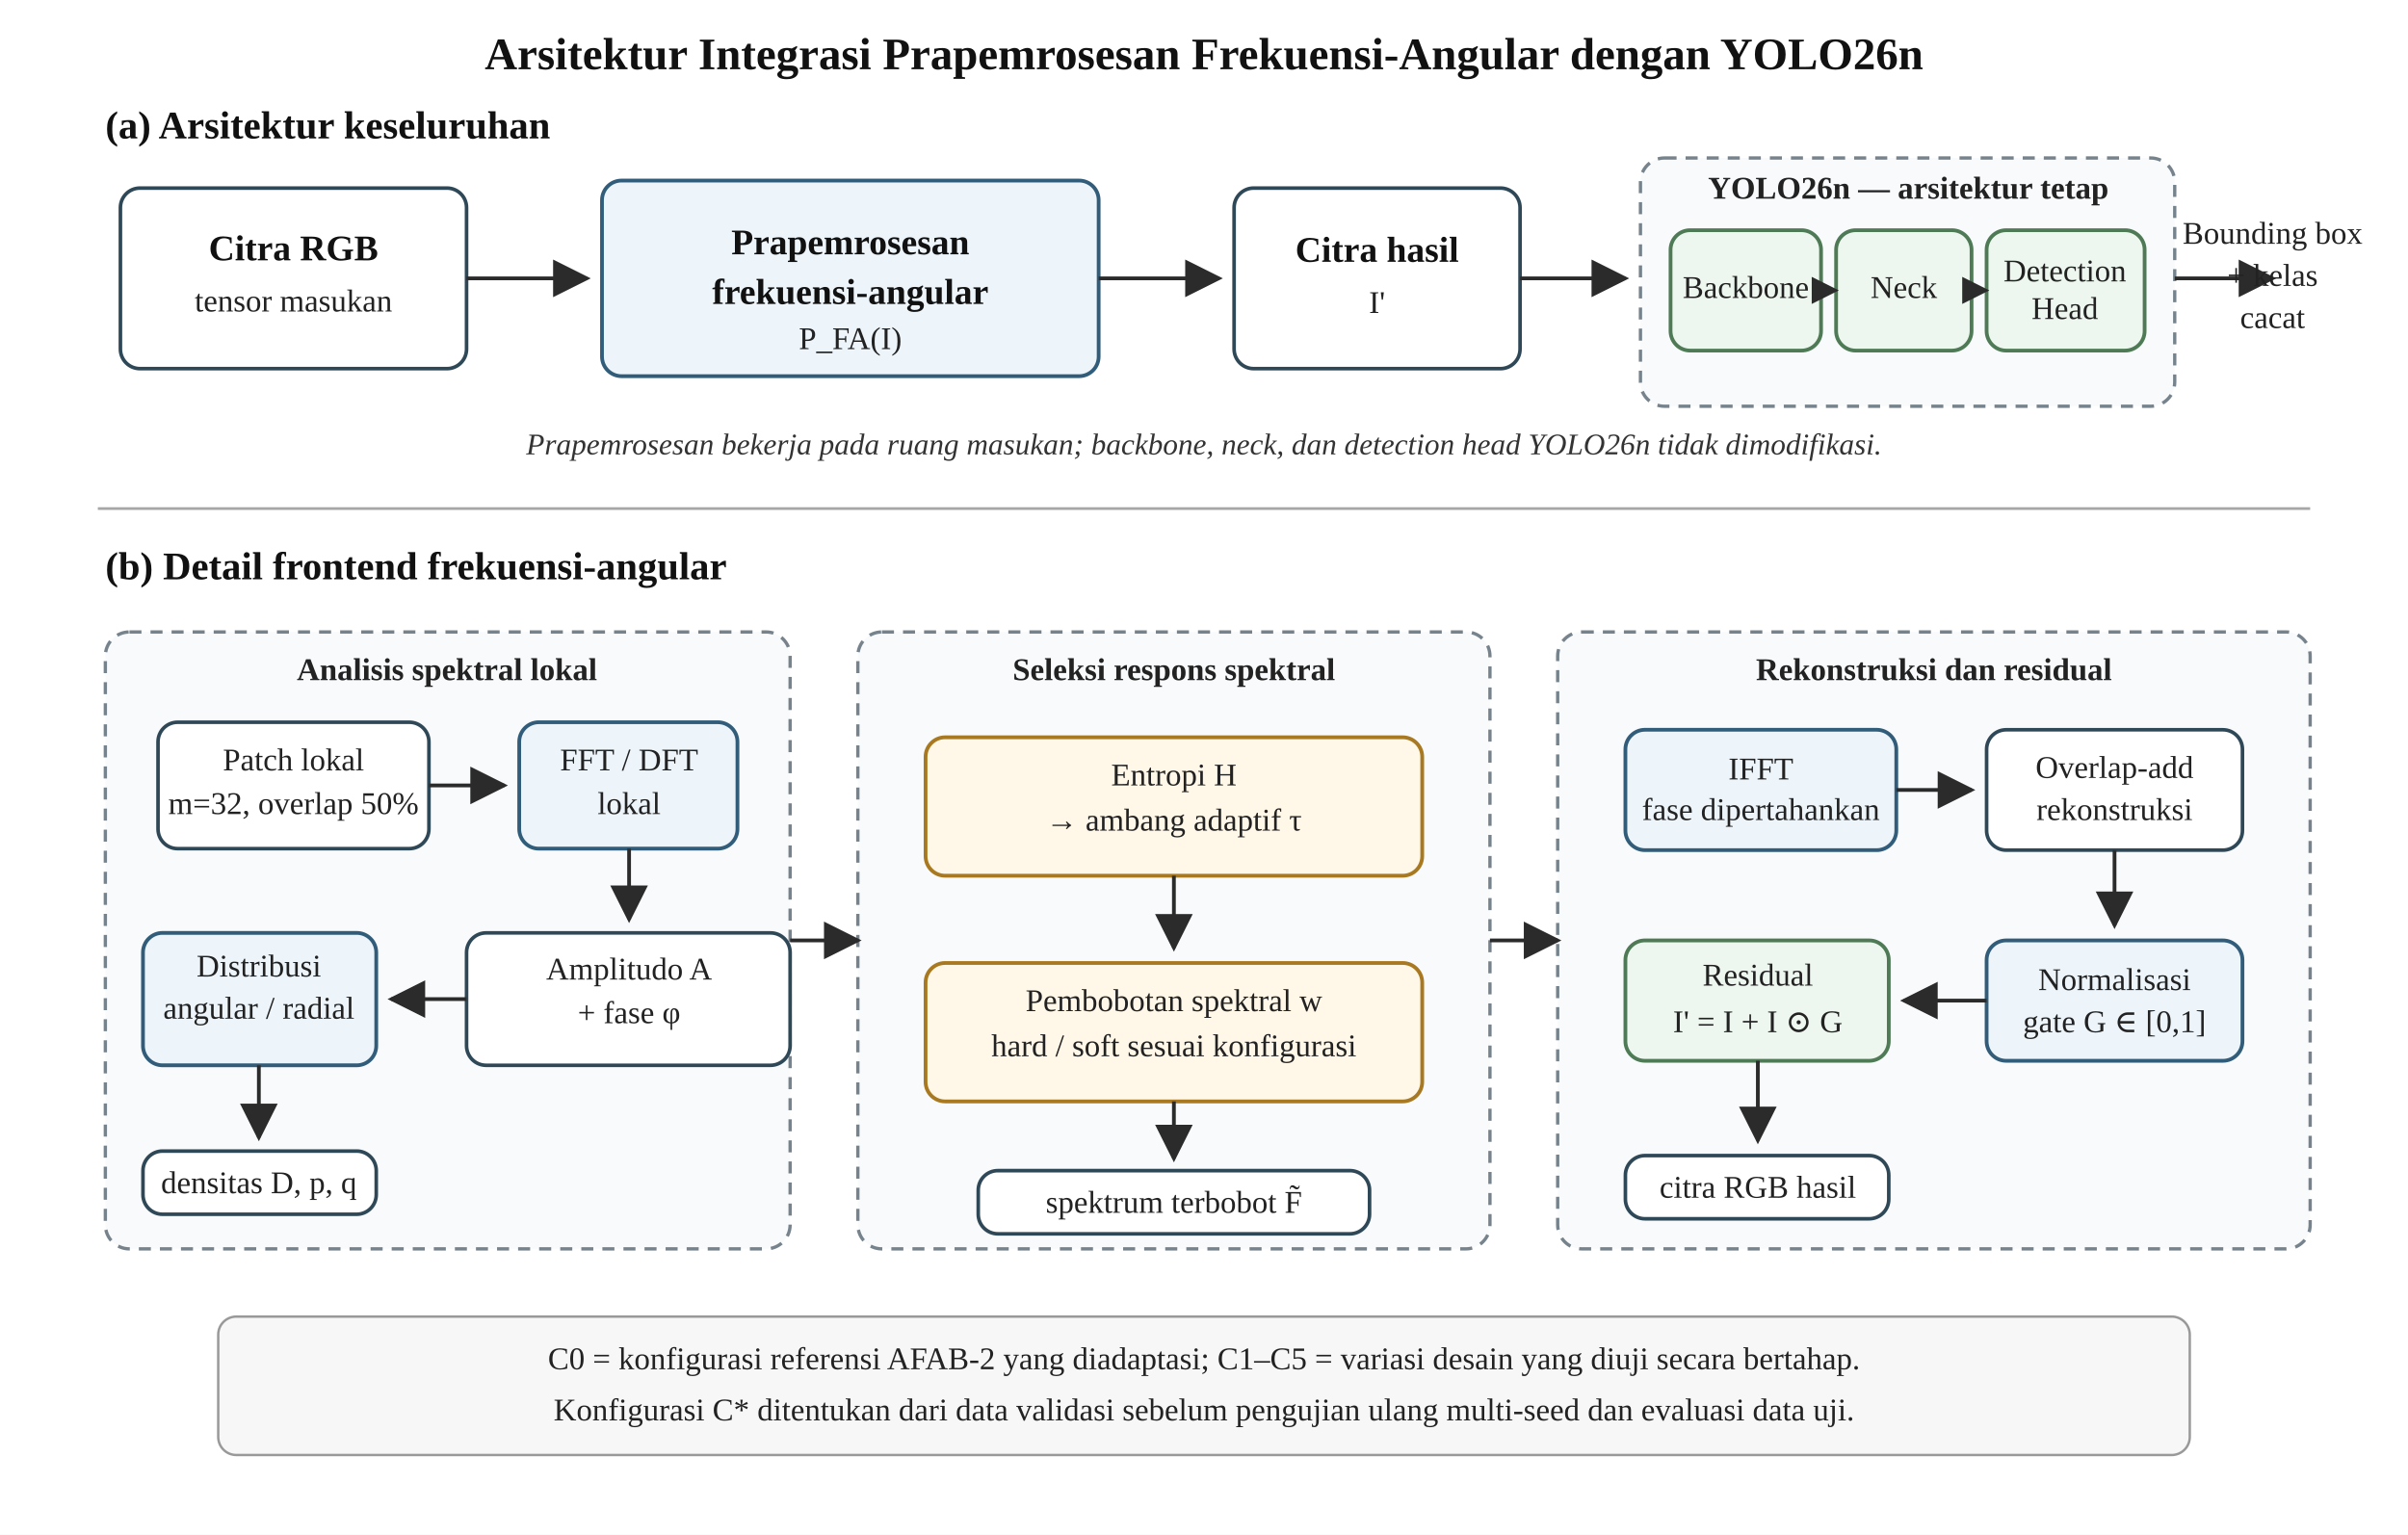
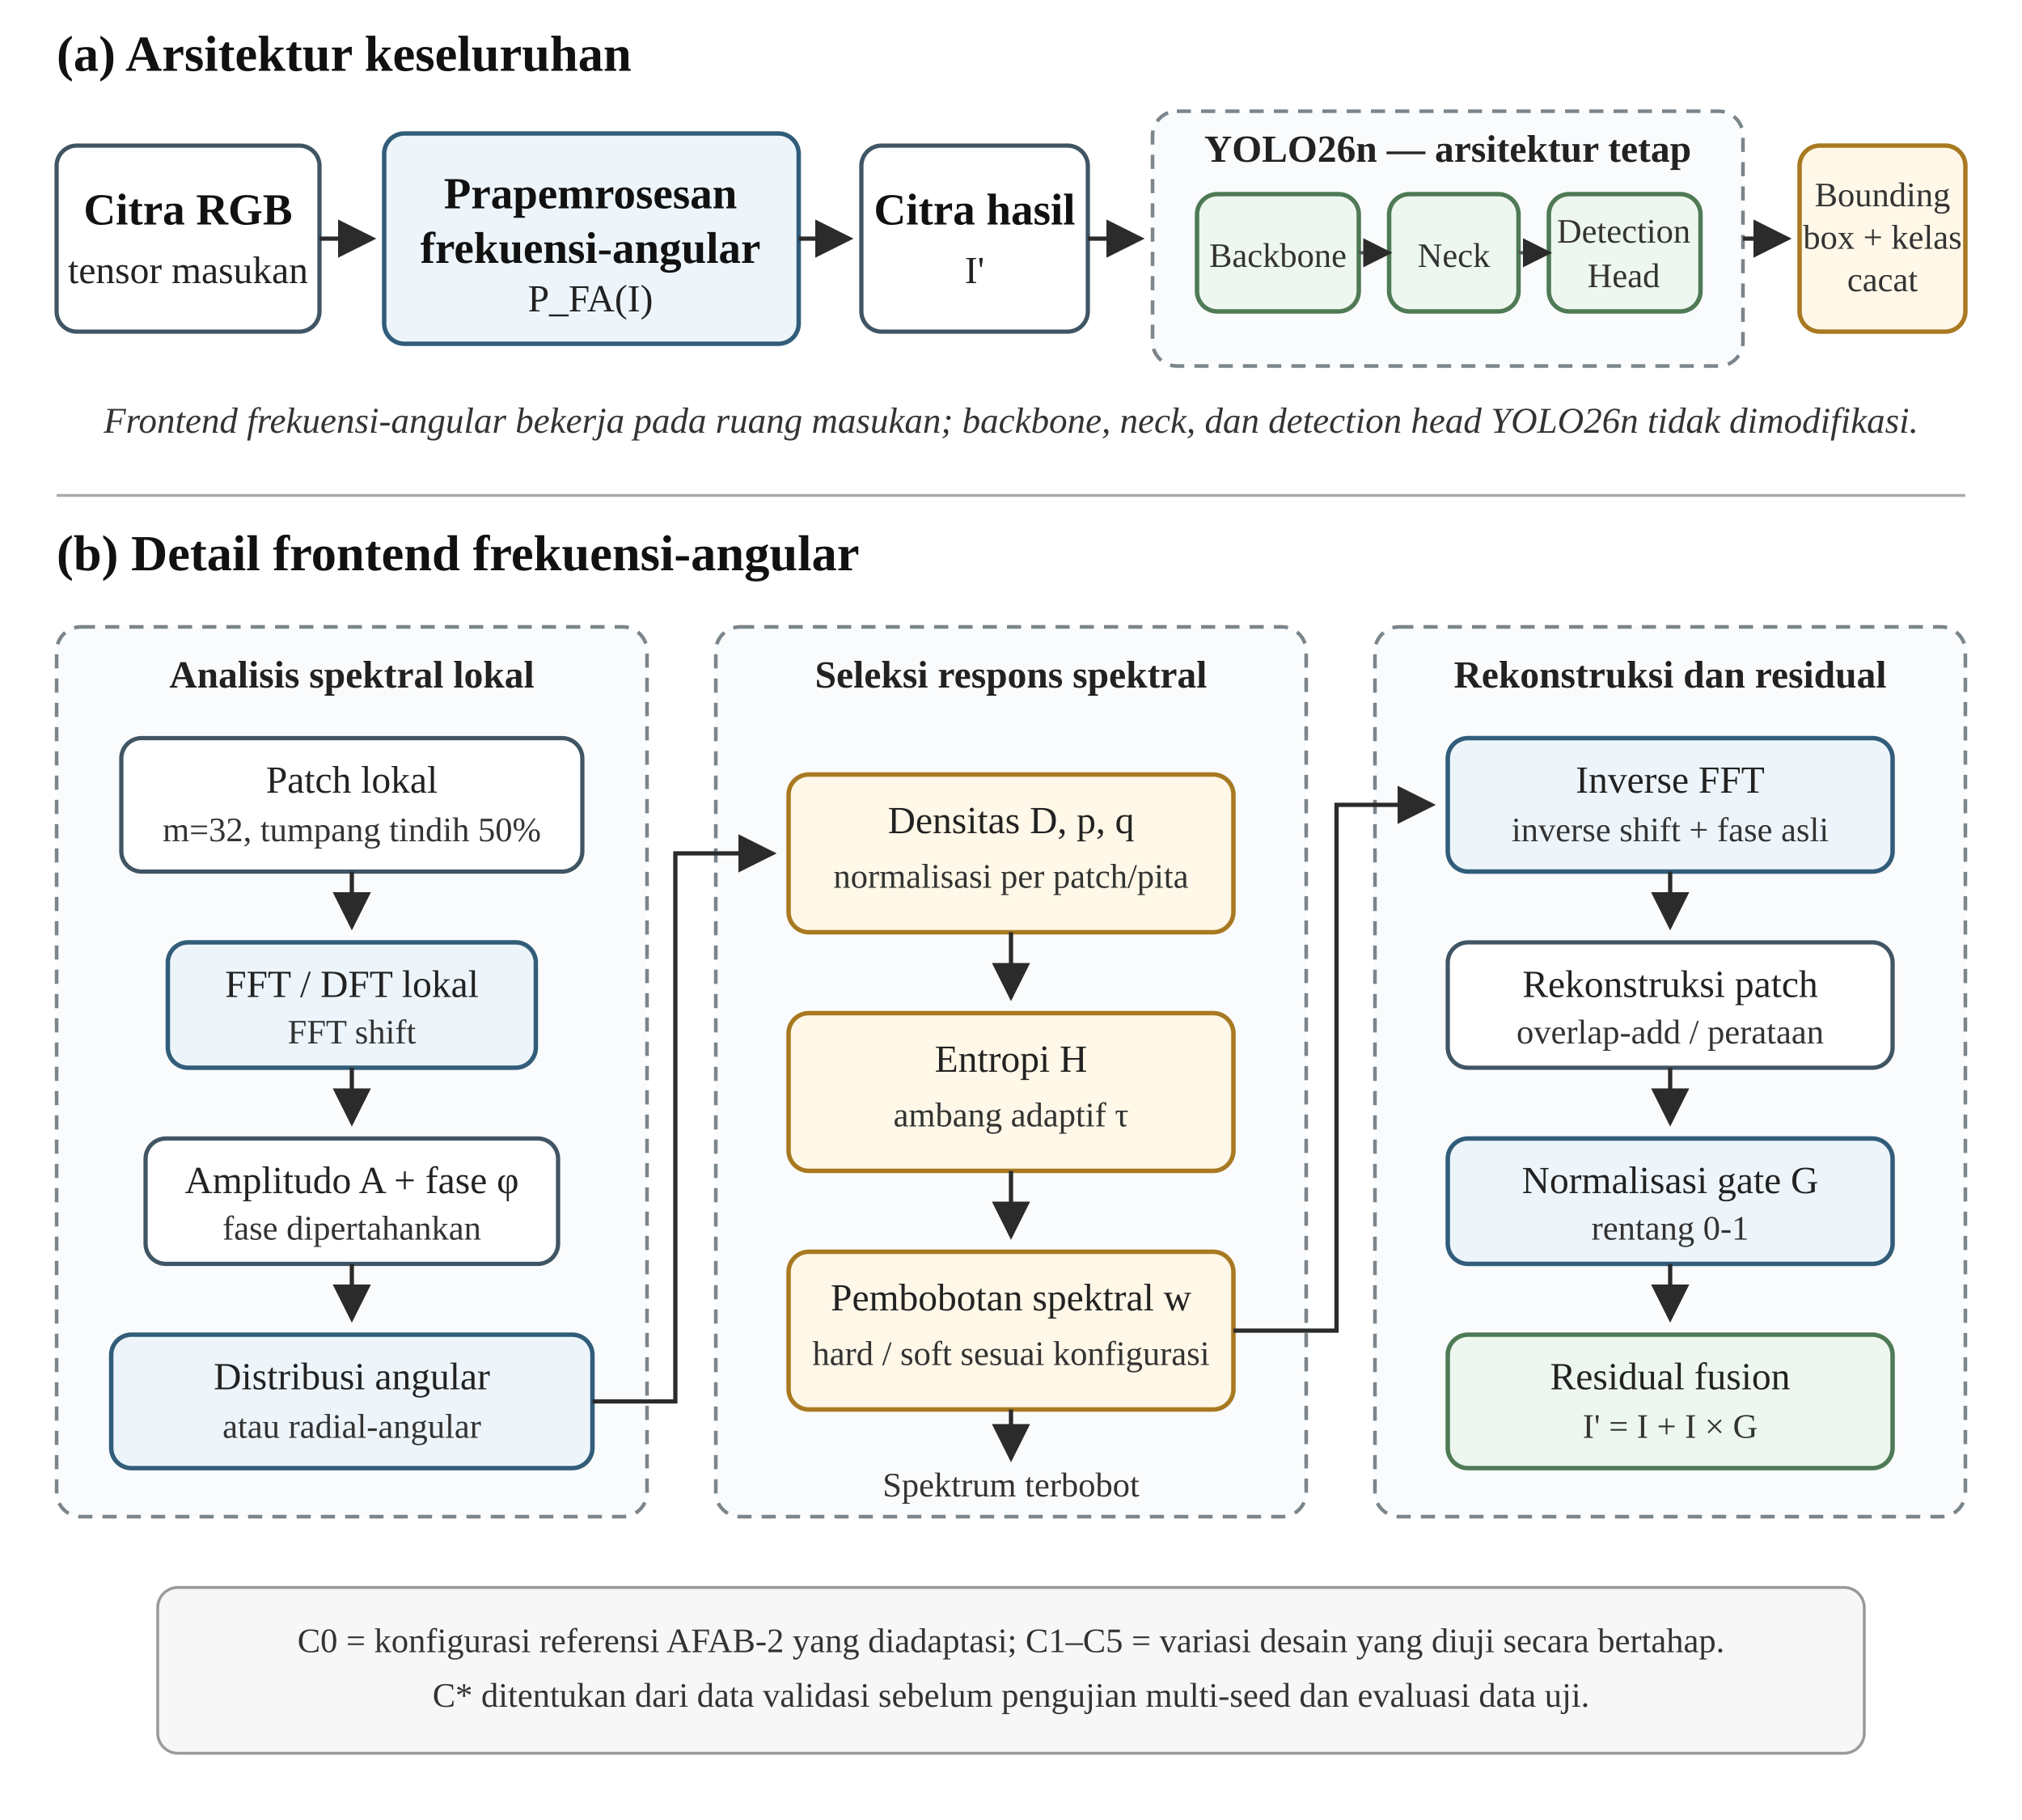
- <svg xmlns="http://www.w3.org/2000/svg" width="1600" height="1020" viewBox="0 0 1600 1020">
+ <svg xmlns="http://www.w3.org/2000/svg" width="1000" height="900" viewBox="0 0 1000 900">
  <defs>
-     <marker id="arrow" markerWidth="10" markerHeight="10" refX="9" refY="5" orient="auto" markerUnits="strokeWidth">
-       <path d="M0,0 L10,5 L0,10 z" fill="#2b2b2b" />
+     <marker id="arrow" markerWidth="9" markerHeight="9" refX="8" refY="4.5" orient="auto" markerUnits="strokeWidth">
+       <path d="M0,0 L9,4.5 L0,9 z" fill="#2b2b2b" />
    </marker>
    <style>
-       .title { font-family: 'Times New Roman', serif; font-size: 30px; font-weight: 700; fill: #111; }
-       .panel { font-family: 'Times New Roman', serif; font-size: 26px; font-weight: 700; fill: #111; }
-       .label { font-family: 'Times New Roman', serif; font-size: 24px; font-weight: 700; fill: #111; text-anchor: middle; }
-       .small { font-family: 'Times New Roman', serif; font-size: 21px; fill: #222; text-anchor: middle; }
-       .note { font-family: 'Times New Roman', serif; font-size: 20px; font-style: italic; fill: #333; text-anchor: middle; }
-       .box { fill: #ffffff; stroke: #2f4858; stroke-width: 2.4; rx: 13; ry: 13; }
-       .box-blue { fill: #edf5fb; stroke: #315d7a; stroke-width: 2.5; rx: 13; ry: 13; }
-       .box-green { fill: #eef7ef; stroke: #4e7a55; stroke-width: 2.5; rx: 13; ry: 13; }
-       .box-gold { fill: #fff7e7; stroke: #a87921; stroke-width: 2.5; rx: 13; ry: 13; }
-       .group { fill: #f8fafb; stroke: #77838c; stroke-width: 2.2; rx: 16; ry: 16; stroke-dasharray: 8 6; }
-       .arrow { stroke: #2b2b2b; stroke-width: 2.5; fill: none; marker-end: url(#arrow); }
-       .thin { stroke: #5a5a5a; stroke-width: 1.8; fill: none; marker-end: url(#arrow); }
+       .panel { font-family:'Times New Roman',serif; font-size:25px; font-weight:700; fill:#111; }
+       .label { font-family:'Times New Roman',serif; font-size:22px; font-weight:700; fill:#111; text-anchor:middle; }
+       .small { font-family:'Times New Roman',serif; font-size:19px; fill:#222; text-anchor:middle; }
+       .tiny { font-family:'Times New Roman',serif; font-size:17px; fill:#333; text-anchor:middle; }
+       .note { font-family:'Times New Roman',serif; font-size:18px; font-style:italic; fill:#333; text-anchor:middle; }
+       .box { fill:#fff; stroke:#405564; stroke-width:2.1; rx:10; ry:10; }
+       .blue { fill:#edf5fb; stroke:#315d7a; stroke-width:2.2; rx:10; ry:10; }
+       .green { fill:#eef7ef; stroke:#4e7a55; stroke-width:2.2; rx:10; ry:10; }
+       .gold { fill:#fff7e7; stroke:#a87921; stroke-width:2.2; rx:10; ry:10; }
+       .group { fill:#fafbfc; stroke:#7b858c; stroke-width:1.8; rx:12; ry:12; stroke-dasharray:7 5; }
+       .arrow { stroke:#2b2b2b; stroke-width:2.1; fill:none; marker-end:url(#arrow); }
+       .thin { stroke:#555; stroke-width:1.6; fill:none; marker-end:url(#arrow); }
    </style>
  </defs>
-   <rect x="0" y="0" width="1600" height="1020" fill="#ffffff" />
-   <text class="title" x="800" y="46" text-anchor="middle">Arsitektur Integrasi Prapemrosesan Frekuensi-Angular dengan YOLO26n</text>
-   <text class="panel" x="70" y="92">(a) Arsitektur keseluruhan</text>
-   <rect class="box" x="80" y="125" width="230" height="120" />
-   <text class="label" x="195" y="173">Citra RGB</text>
-   <text class="small" x="195" y="207">tensor masukan</text>
-   <line class="arrow" x1="310" y1="185" x2="390" y2="185" />
-   <rect class="box-blue" x="400" y="120" width="330" height="130" />
-   <text class="label" x="565" y="169">Prapemrosesan</text>
-   <text class="label" x="565" y="202">frekuensi-angular</text>
-   <text class="small" x="565" y="232">P_FA(I)</text>
-   <line class="arrow" x1="730" y1="185" x2="810" y2="185" />
-   <rect class="box" x="820" y="125" width="190" height="120" />
-   <text class="label" x="915" y="174">Citra hasil</text>
-   <text class="small" x="915" y="208">I'</text>
-   <line class="arrow" x1="1010" y1="185" x2="1080" y2="185" />
-   <rect class="group" x="1090" y="105" width="355" height="165" />
-   <text class="small" x="1268" y="132" style="font-weight:700">YOLO26n — arsitektur tetap</text>
-   <rect class="box-green" x="1110" y="153" width="100" height="80" />
-   <rect class="box-green" x="1220" y="153" width="90" height="80" />
-   <rect class="box-green" x="1320" y="153" width="105" height="80" />
-   <text class="small" x="1160" y="198">Backbone</text>
-   <text class="small" x="1265" y="198">Neck</text>
-   <text class="small" x="1372" y="187">Detection</text>
-   <text class="small" x="1372" y="212">Head</text>
-   <line class="thin" x1="1210" y1="193" x2="1220" y2="193" />
-   <line class="thin" x1="1310" y1="193" x2="1320" y2="193" />
-   <line class="arrow" x1="1445" y1="185" x2="1510" y2="185" />
-   <rect class="box-gold" x="1515" y="125" width="0" height="120" opacity="0" />
-   <text class="small" x="1510" y="162" text-anchor="start">Bounding box</text>
-   <text class="small" x="1510" y="190" text-anchor="start">+ kelas</text>
-   <text class="small" x="1510" y="218" text-anchor="start">cacat</text>
-   <text class="note" x="800" y="302">Prapemrosesan bekerja pada ruang masukan; backbone, neck, dan detection head YOLO26n tidak dimodifikasi.</text>
-   <line x1="65" y1="338" x2="1535" y2="338" stroke="#a7a7a7" stroke-width="1.8" />
-   <text class="panel" x="70" y="385">(b) Detail frontend frekuensi-angular</text>
-   <rect class="group" x="70" y="420" width="455" height="410" />
-   <text class="small" x="297" y="452" style="font-weight:700">Analisis spektral lokal</text>
-   <rect class="box" x="105" y="480" width="180" height="84" />
-   <text class="small" x="195" y="512">Patch lokal</text>
-   <text class="small" x="195" y="541">m=32, overlap 50%</text>
-   <line class="arrow" x1="285" y1="522" x2="335" y2="522" />
-   <rect class="box-blue" x="345" y="480" width="145" height="84" />
-   <text class="small" x="418" y="512">FFT / DFT</text>
-   <text class="small" x="418" y="541">lokal</text>
-   <line class="arrow" x1="418" y1="564" x2="418" y2="611" />
-   <rect class="box" x="310" y="620" width="215" height="88" />
-   <text class="small" x="418" y="651">Amplitudo A</text>
-   <text class="small" x="418" y="680">+ fase φ</text>
-   <line class="arrow" x1="310" y1="664" x2="260" y2="664" />
-   <rect class="box-blue" x="95" y="620" width="155" height="88" />
-   <text class="small" x="172" y="649">Distribusi</text>
-   <text class="small" x="172" y="677">angular / radial</text>
-   <line class="arrow" x1="172" y1="708" x2="172" y2="756" />
-   <rect class="box" x="95" y="765" width="155" height="42" />
-   <text class="small" x="172" y="793">densitas D, p, q</text>
-   <rect class="group" x="570" y="420" width="420" height="410" />
-   <text class="small" x="780" y="452" style="font-weight:700">Seleksi respons spektral</text>
-   <rect class="box-gold" x="615" y="490" width="330" height="92" />
-   <text class="small" x="780" y="522">Entropi H</text>
-   <text class="small" x="780" y="552">→ ambang adaptif τ</text>
-   <line class="arrow" x1="780" y1="582" x2="780" y2="630" />
-   <rect class="box-gold" x="615" y="640" width="330" height="92" />
-   <text class="small" x="780" y="672">Pembobotan spektral w</text>
-   <text class="small" x="780" y="702">hard / soft sesuai konfigurasi</text>
-   <line class="arrow" x1="780" y1="732" x2="780" y2="770" />
-   <rect class="box" x="650" y="778" width="260" height="42" />
-   <text class="small" x="780" y="806">spektrum terbobot F̃</text>
-   <rect class="group" x="1035" y="420" width="500" height="410" />
-   <text class="small" x="1285" y="452" style="font-weight:700">Rekonstruksi dan residual</text>
-   <rect class="box-blue" x="1080" y="485" width="180" height="80" />
-   <text class="small" x="1170" y="518">IFFT</text>
-   <text class="small" x="1170" y="545">fase dipertahankan</text>
-   <line class="arrow" x1="1260" y1="525" x2="1310" y2="525" />
-   <rect class="box" x="1320" y="485" width="170" height="80" />
-   <text class="small" x="1405" y="517">Overlap-add</text>
-   <text class="small" x="1405" y="545">rekonstruksi</text>
-   <line class="arrow" x1="1405" y1="565" x2="1405" y2="615" />
-   <rect class="box-blue" x="1320" y="625" width="170" height="80" />
-   <text class="small" x="1405" y="658">Normalisasi</text>
-   <text class="small" x="1405" y="686">gate G ∈ [0,1]</text>
-   <line class="arrow" x1="1320" y1="665" x2="1265" y2="665" />
-   <rect class="box-green" x="1080" y="625" width="175" height="80" />
-   <text class="small" x="1168" y="655">Residual</text>
-   <text class="small" x="1168" y="686">I' = I + I ⊙ G</text>
-   <line class="arrow" x1="1168" y1="705" x2="1168" y2="758" />
-   <rect class="box" x="1080" y="768" width="175" height="42" />
-   <text class="small" x="1168" y="796">citra RGB hasil</text>
-   <line class="arrow" x1="525" y1="625" x2="570" y2="625" />
-   <line class="arrow" x1="990" y1="625" x2="1035" y2="625" />
-   <rect x="145" y="875" width="1310" height="92" rx="12" ry="12" fill="#f7f7f7" stroke="#999" stroke-width="1.6" />
-   <text class="small" x="800" y="910">C0 = konfigurasi referensi AFAB-2 yang diadaptasi; C1–C5 = variasi desain yang diuji secara bertahap.</text>
-   <text class="small" x="800" y="944">Konfigurasi C* ditentukan dari data validasi sebelum pengujian ulang multi-seed dan evaluasi data uji.</text>
+   <rect x="0" y="0" width="1000" height="900" fill="#fff" />
+   <text class="panel" x="28" y="35">(a) Arsitektur keseluruhan</text>
+   <rect class="box" x="28" y="72" width="130" height="92" />
+   <text class="label" x="93" y="111">Citra RGB</text>
+   <text class="small" x="93" y="140">tensor masukan</text>
+   <line class="arrow" x1="158" y1="118" x2="184" y2="118" />
+   <rect class="blue" x="190" y="66" width="205" height="104" />
+   <text class="label" x="292" y="103">Prapemrosesan</text>
+   <text class="label" x="292" y="130">frekuensi-angular</text>
+   <text class="small" x="292" y="154">P_FA(I)</text>
+   <line class="arrow" x1="395" y1="118" x2="420" y2="118" />
+   <rect class="box" x="426" y="72" width="112" height="92" />
+   <text class="label" x="482" y="111">Citra hasil</text>
+   <text class="small" x="482" y="140">I'</text>
+   <line class="arrow" x1="538" y1="118" x2="564" y2="118" />
+   <rect class="group" x="570" y="55" width="292" height="126" />
+   <text class="small" x="716" y="80" style="font-weight:700">YOLO26n — arsitektur tetap</text>
+   <rect class="green" x="592" y="96" width="80" height="58" />
+   <rect class="green" x="687" y="96" width="64" height="58" />
+   <rect class="green" x="766" y="96" width="75" height="58" />
+   <text class="tiny" x="632" y="132">Backbone</text>
+   <text class="tiny" x="719" y="132">Neck</text>
+   <text class="tiny" x="803" y="120">Detection</text>
+   <text class="tiny" x="803" y="142">Head</text>
+   <line class="thin" x1="672" y1="125" x2="687" y2="125" />
+   <line class="thin" x1="751" y1="125" x2="766" y2="125" />
+   <line class="arrow" x1="862" y1="118" x2="884" y2="118" />
+   <rect class="gold" x="890" y="72" width="82" height="92" />
+   <text class="tiny" x="931" y="102">Bounding</text>
+   <text class="tiny" x="931" y="123">box + kelas</text>
+   <text class="tiny" x="931" y="144">cacat</text>
+   <text class="note" x="500" y="214">Frontend frekuensi-angular bekerja pada ruang masukan; backbone, neck, dan detection head YOLO26n tidak dimodifikasi.</text>
+   <line x1="28" y1="245" x2="972" y2="245" stroke="#aaa" stroke-width="1.4" />
+   <text class="panel" x="28" y="282">(b) Detail frontend frekuensi-angular</text>
+   <rect class="group" x="28" y="310" width="292" height="440" />
+   <text class="small" x="174" y="340" style="font-weight:700">Analisis spektral lokal</text>
+   <rect class="box" x="60" y="365" width="228" height="66" />
+   <text class="small" x="174" y="392">Patch lokal</text>
+   <text class="tiny" x="174" y="416">m=32, tumpang tindih 50%</text>
+   <line class="arrow" x1="174" y1="431" x2="174" y2="458" />
+   <rect class="blue" x="83" y="466" width="182" height="62" />
+   <text class="small" x="174" y="493">FFT / DFT lokal</text>
+   <text class="tiny" x="174" y="516">FFT shift</text>
+   <line class="arrow" x1="174" y1="528" x2="174" y2="555" />
+   <rect class="box" x="72" y="563" width="204" height="62" />
+   <text class="small" x="174" y="590">Amplitudo A + fase φ</text>
+   <text class="tiny" x="174" y="613">fase dipertahankan</text>
+   <line class="arrow" x1="174" y1="625" x2="174" y2="652" />
+   <rect class="blue" x="55" y="660" width="238" height="66" />
+   <text class="small" x="174" y="687">Distribusi angular</text>
+   <text class="tiny" x="174" y="711">atau radial-angular</text>
+   <rect class="group" x="354" y="310" width="292" height="440" />
+   <text class="small" x="500" y="340" style="font-weight:700">Seleksi respons spektral</text>
+   <rect class="gold" x="390" y="383" width="220" height="78" />
+   <text class="small" x="500" y="412">Densitas D, p, q</text>
+   <text class="tiny" x="500" y="439">normalisasi per patch/pita</text>
+   <line class="arrow" x1="500" y1="461" x2="500" y2="493" />
+   <rect class="gold" x="390" y="501" width="220" height="78" />
+   <text class="small" x="500" y="530">Entropi H</text>
+   <text class="tiny" x="500" y="557">ambang adaptif τ</text>
+   <line class="arrow" x1="500" y1="579" x2="500" y2="611" />
+   <rect class="gold" x="390" y="619" width="220" height="78" />
+   <text class="small" x="500" y="648">Pembobotan spektral w</text>
+   <text class="tiny" x="500" y="675">hard / soft sesuai konfigurasi</text>
+   <line class="arrow" x1="500" y1="697" x2="500" y2="721" />
+   <text class="tiny" x="500" y="740">Spektrum terbobot</text>
+   <rect class="group" x="680" y="310" width="292" height="440" />
+   <text class="small" x="826" y="340" style="font-weight:700">Rekonstruksi dan residual</text>
+   <rect class="blue" x="716" y="365" width="220" height="66" />
+   <text class="small" x="826" y="392">Inverse FFT</text>
+   <text class="tiny" x="826" y="416">inverse shift + fase asli</text>
+   <line class="arrow" x1="826" y1="431" x2="826" y2="458" />
+   <rect class="box" x="716" y="466" width="220" height="62" />
+   <text class="small" x="826" y="493">Rekonstruksi patch</text>
+   <text class="tiny" x="826" y="516">overlap-add / perataan</text>
+   <line class="arrow" x1="826" y1="528" x2="826" y2="555" />
+   <rect class="blue" x="716" y="563" width="220" height="62" />
+   <text class="small" x="826" y="590">Normalisasi gate G</text>
+   <text class="tiny" x="826" y="613">rentang 0-1</text>
+   <line class="arrow" x1="826" y1="625" x2="826" y2="652" />
+   <rect class="green" x="716" y="660" width="220" height="66" />
+   <text class="small" x="826" y="687">Residual fusion</text>
+   <text class="tiny" x="826" y="711">I' = I + I × G</text>
+   <path class="arrow" d="M293,693 H334 V422 H382" />
+   <path class="arrow" d="M610,658 H661 V398 H708" />
+   <rect x="78" y="785" width="844" height="82" rx="10" ry="10" fill="#f7f7f7" stroke="#999" stroke-width="1.4" />
+   <text class="tiny" x="500" y="817">C0 = konfigurasi referensi AFAB-2 yang diadaptasi; C1–C5 = variasi desain yang diuji secara bertahap.</text>
+   <text class="tiny" x="500" y="844">C* ditentukan dari data validasi sebelum pengujian multi-seed dan evaluasi data uji.</text>
</svg>
